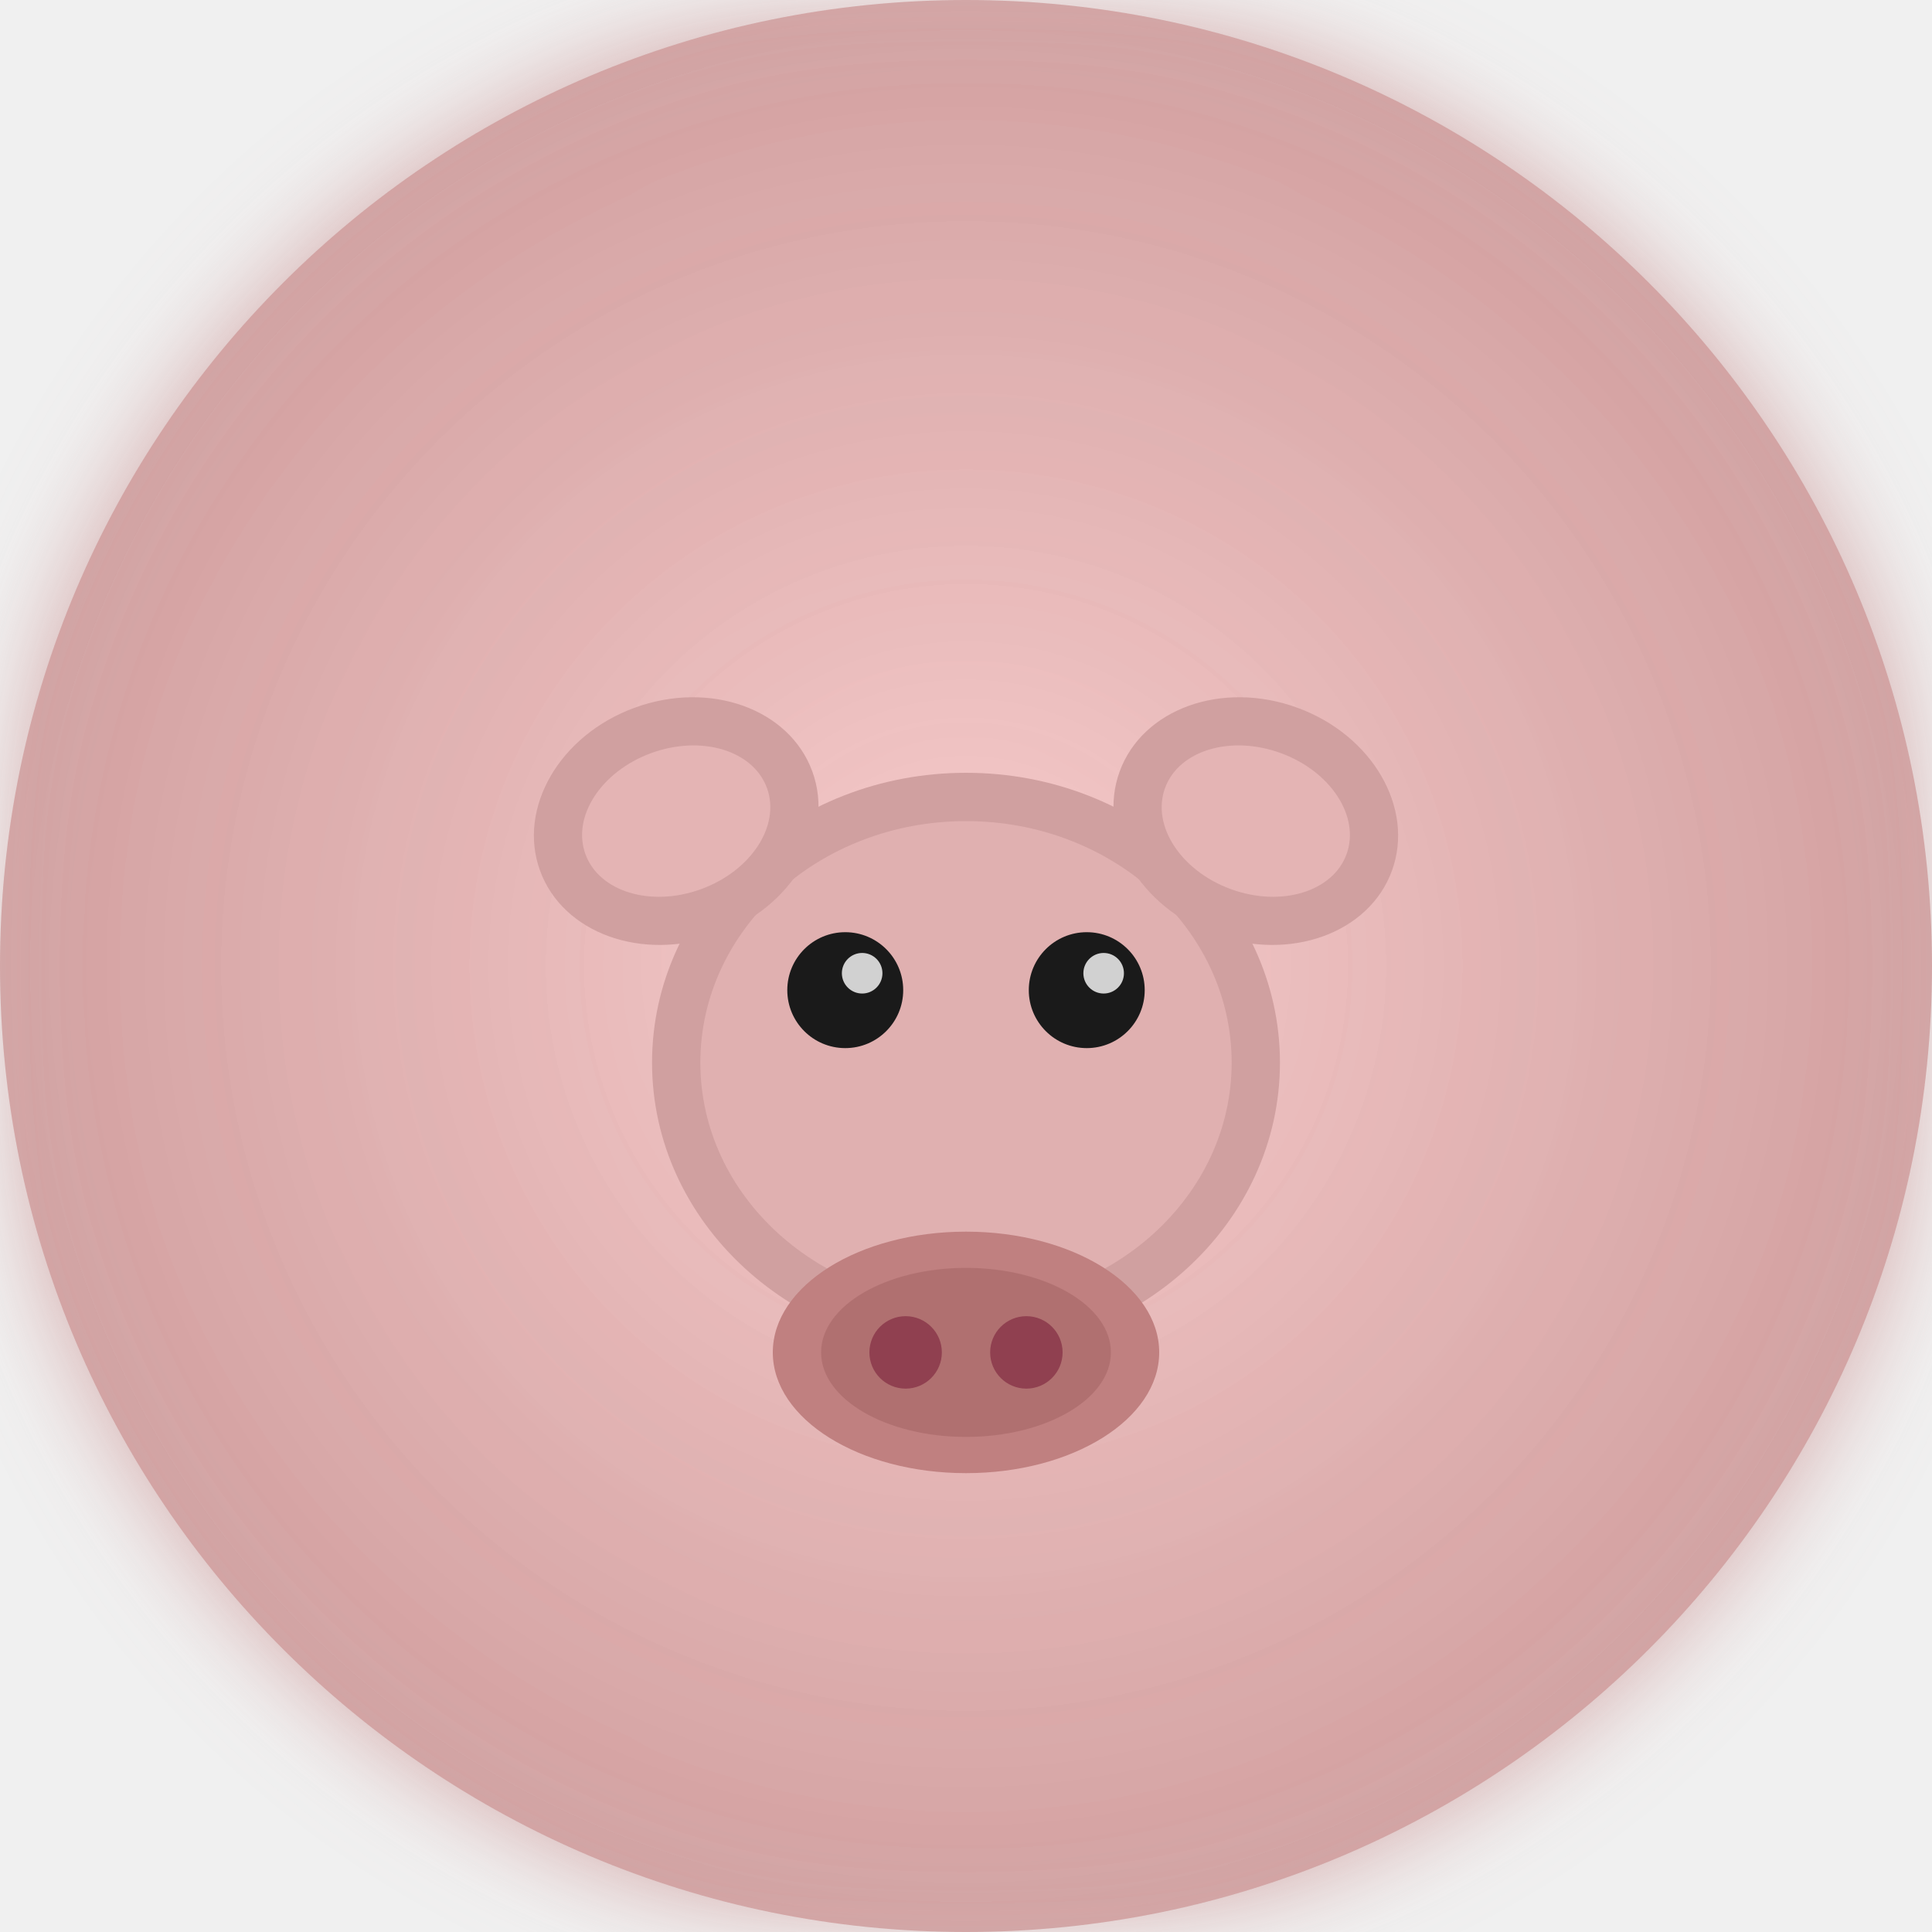
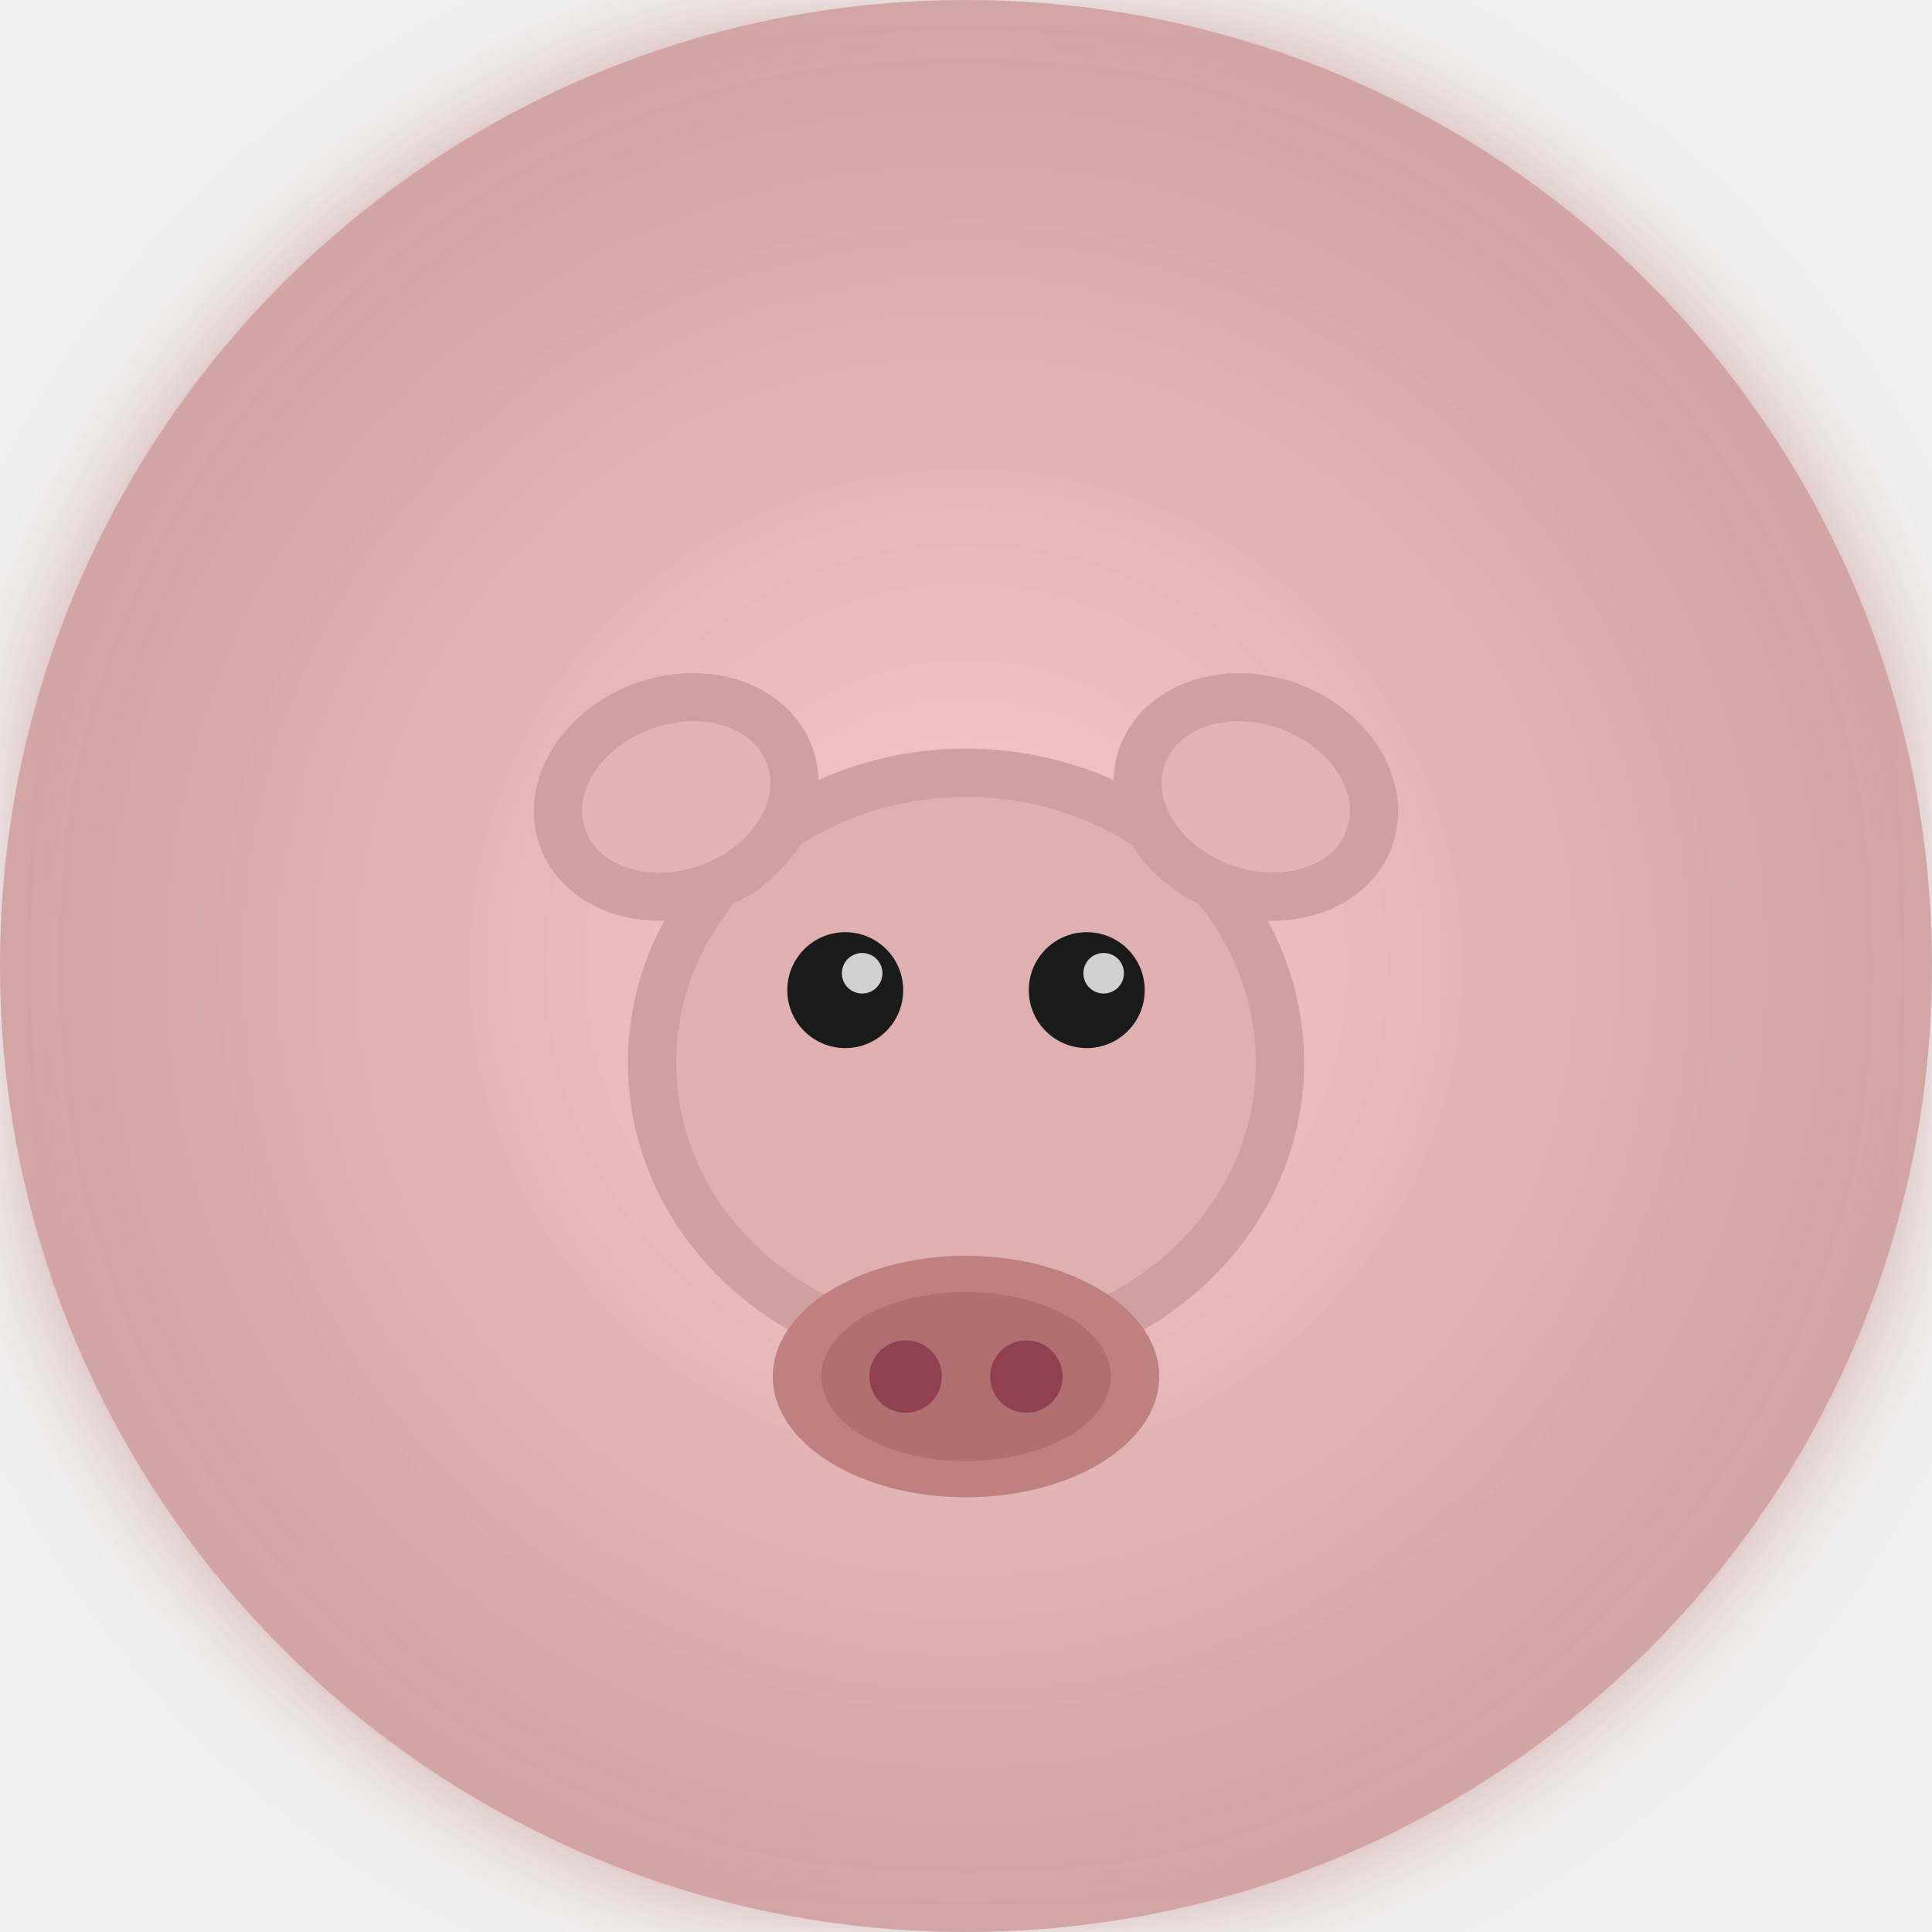
<svg xmlns="http://www.w3.org/2000/svg" viewBox="0 0 80 80">
  <defs>
    <filter id="gf1105" x="-60%" y="-60%" width="220%" height="220%">
      <feGaussianBlur stdDeviation="2" result="blur" />
      <feMerge>
        <feMergeNode in="blur" />
        <feMergeNode in="SourceGraphic" />
      </feMerge>
    </filter>
    <radialGradient id="bgg1105" cx="50%" cy="50%" r="50%">
      <stop offset="0%" stop-color="#F8C8C8" stop-opacity="0.7" />
      <stop offset="100%" stop-color="#D0A0A0" stop-opacity="0.9" />
    </radialGradient>
  </defs>
  <circle cx="40" cy="40" r="34.0" fill="none" stroke="#F8C8C880" stroke-width="1" stroke-dasharray="3,3" opacity="0.5" />
  <circle cx="40" cy="40" r="40" fill="url(#bgg1105)" filter="url(#gf1105)" />
-   <ellipse cx="40" cy="44" rx="13" ry="12" fill="#D0A0A0" />
-   <ellipse cx="40" cy="44" rx="11" ry="10" fill="#F8C8C8" opacity="0.4" />
-   <ellipse cx="28" cy="34" rx="6" ry="5" fill="#D0A0A0" transform="rotate(-20,28,34)" />
-   <ellipse cx="52" cy="34" rx="6" ry="5" fill="#D0A0A0" transform="rotate(20,52,34)" />
-   <ellipse cx="28" cy="34" rx="4" ry="3" fill="#F8C8C8" opacity="0.5" transform="rotate(-20,28,34)" />
-   <ellipse cx="52" cy="34" rx="4" ry="3" fill="#F8C8C8" opacity="0.5" transform="rotate(20,52,34)" />
-   <ellipse cx="40" cy="56" rx="8" ry="5" fill="#C08080" />
-   <ellipse cx="40" cy="56" rx="6" ry="3.5" fill="#B07070" />
-   <circle cx="37.5" cy="56" r="1.5" fill="#904050" />
-   <circle cx="42.5" cy="56" r="1.5" fill="#904050" />
+   <ellipse cx="40" cy="44" rx="14" ry="13" fill="#D0A0A0" />
+   <ellipse cx="40" cy="44" rx="12" ry="11" fill="#F8C8C8" opacity="0.4" />
+   <ellipse cx="28" cy="33" rx="6" ry="5" fill="#D0A0A0" transform="rotate(-20,28,33)" />
+   <ellipse cx="52" cy="33" rx="6" ry="5" fill="#D0A0A0" transform="rotate(20,52,33)" />
+   <ellipse cx="28" cy="33" rx="4" ry="3" fill="#F8C8C8" opacity="0.5" transform="rotate(-20,28,33)" />
+   <ellipse cx="52" cy="33" rx="4" ry="3" fill="#F8C8C8" opacity="0.5" transform="rotate(20,52,33)" />
+   <ellipse cx="40" cy="57" rx="8" ry="5" fill="#C08080" />
+   <ellipse cx="40" cy="57" rx="6" ry="3.5" fill="#B07070" />
+   <circle cx="37.5" cy="57" r="1.5" fill="#904050" />
+   <circle cx="42.5" cy="57" r="1.5" fill="#904050" />
  <circle cx="35" cy="41" r="2.4" fill="#1A1A1A" />
  <circle cx="35.7" cy="40.3" r="0.84" fill="white" opacity="0.8" />
  <circle cx="45" cy="41" r="2.4" fill="#1A1A1A" />
  <circle cx="45.7" cy="40.3" r="0.84" fill="white" opacity="0.8" />
</svg>
